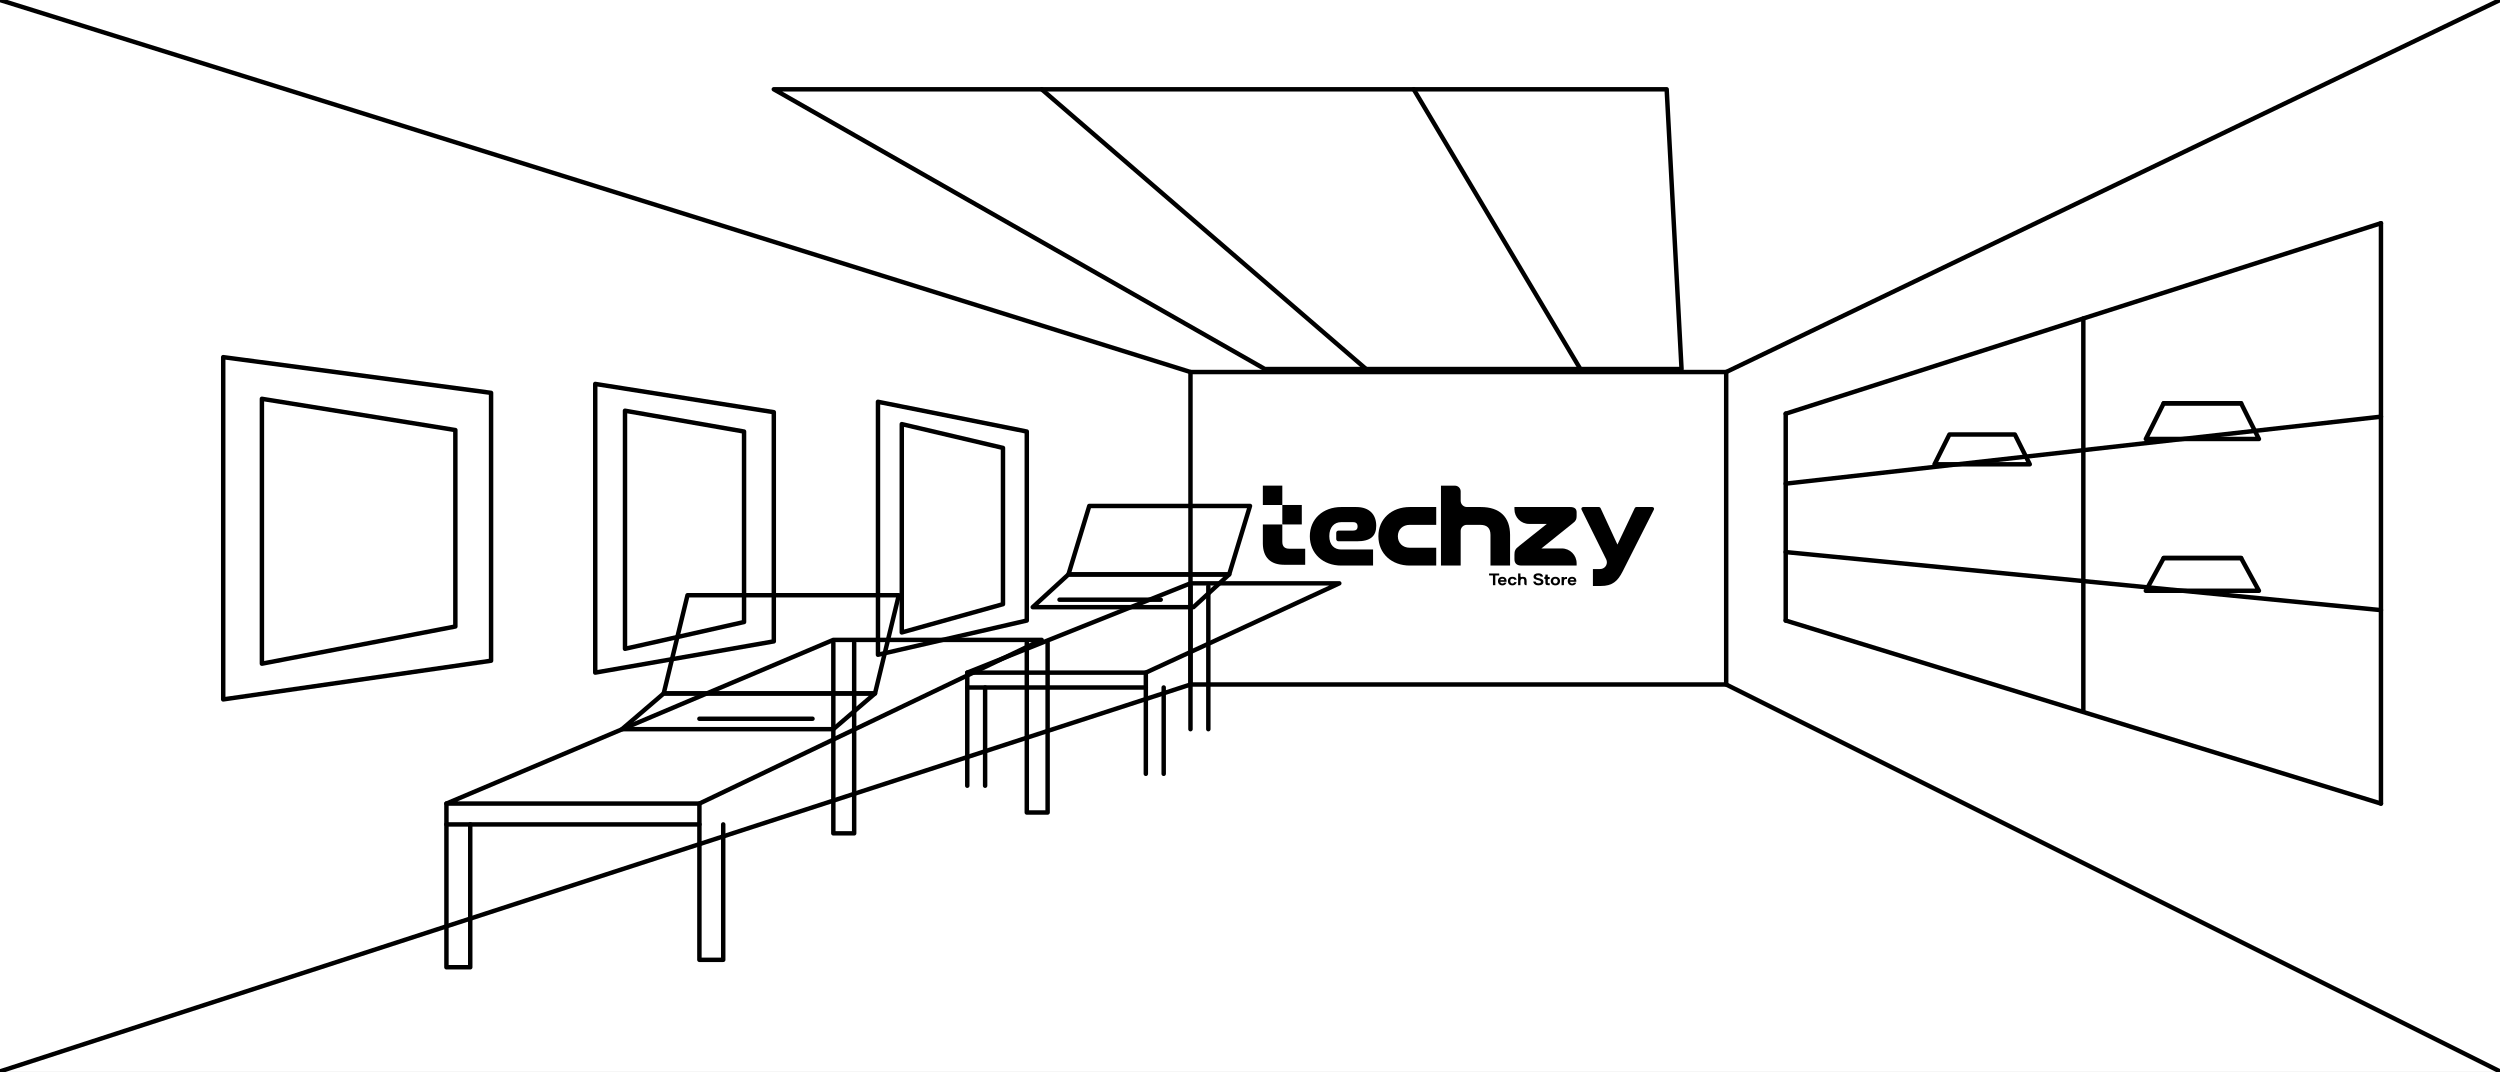
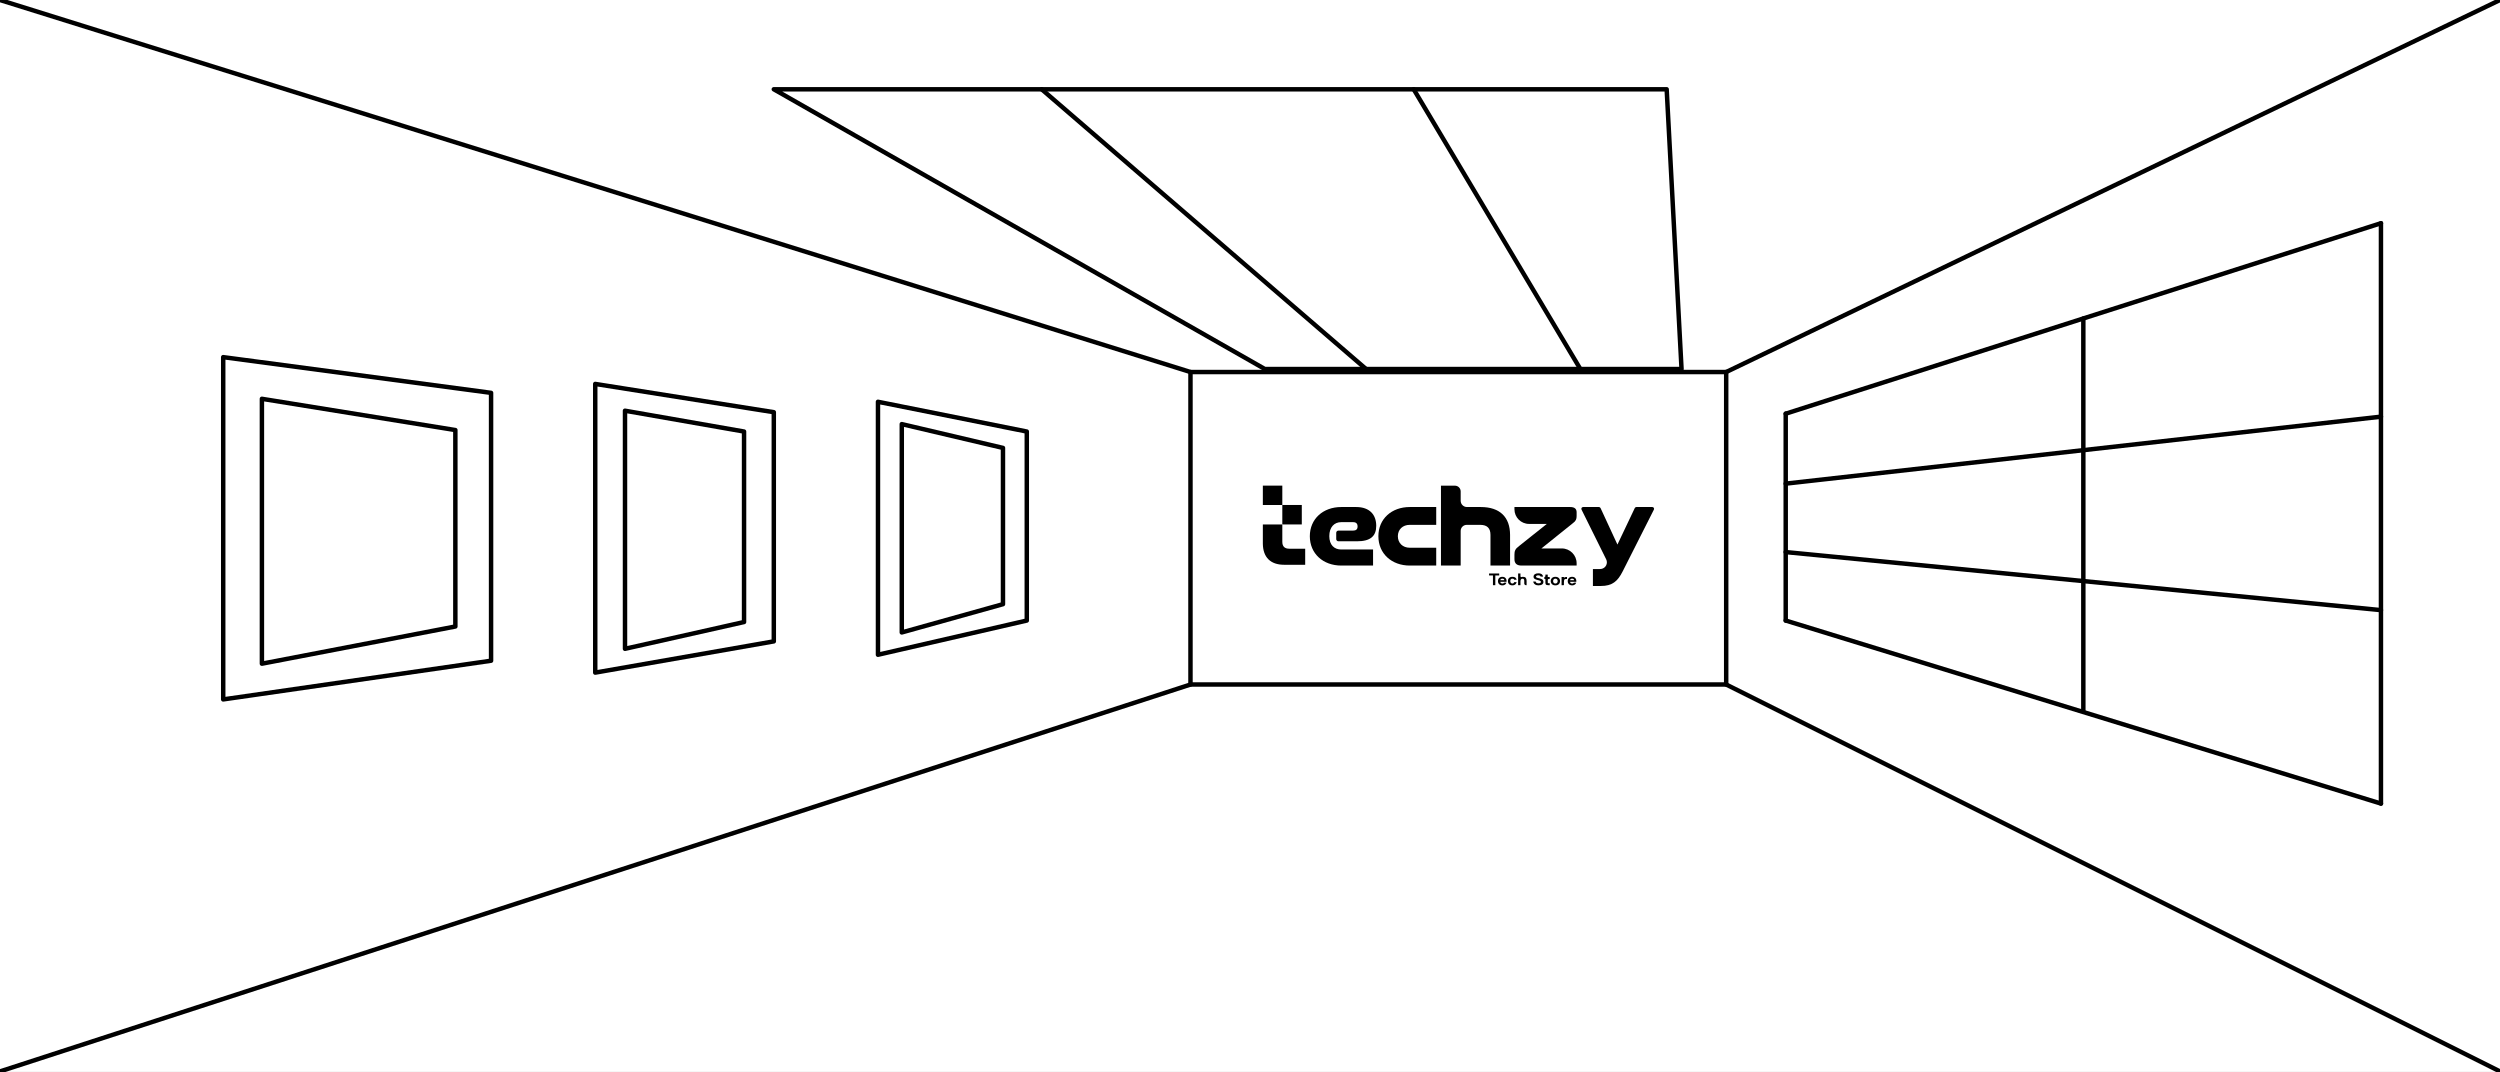
<svg xmlns="http://www.w3.org/2000/svg" viewBox="0 0 1680 720" role="img" aria-label="Line drawing of the Techzy tech store interior with laptops on display tables and shelves">
  <rect width="1680" height="720" fill="#FFFFFF" />
  <g fill="none" stroke="#000000" stroke-width="3" stroke-linecap="round" stroke-linejoin="round">
    <path d="M0 0 L800 250 M1680 0 L1160 250 M0 720 L800 460 M1680 720 L1160 460" />
    <rect x="800" y="250" width="360" height="210" />
    <path d="M520 60 L1120 60 L1130 248 L850 248 Z" />
    <path d="M700 60 L918 248 M950 60 L1062 248" />
    <path d="M150 240 L330 264 L330 444 L150 470 Z" />
    <path d="M176 268 L306 289 L306 421 L176 446 Z" />
    <path d="M400 258 L520 277 L520 431 L400 452 Z" />
    <path d="M420 276 L500 290 L500 418 L420 436 Z" />
    <path d="M590 270 L690 290 L690 417 L590 440 Z" />
    <path d="M606 285 L674 301 L674 406 L606 425 Z" />
    <path d="M1600 150 L1200 278 M1600 280 L1200 325 M1600 410 L1200 371 M1600 540 L1200 417" />
    <path d="M1600 150 L1600 540 M1400 214 L1400 478 M1200 278 L1200 417" />
-     <path d="M1442 295 l12 -24 h52 l12 24 z" />
-     <path d="M1454 271 h52" />
-     <path d="M1300 312 l10 -20 h44 l10 20 z" />
-     <path d="M1442 397 l12 -22 h52 l12 22 z" />
-     <path d="M1454 375 h52" />
-     <path d="M300 540 L470 540 L700 430 L560 430 Z" />
-     <path d="M300 540 L300 554 L470 554 L470 540" />
-     <path d="M300 554 L300 650 M316 554 L316 650 M300 650 H316" />
-     <path d="M470 554 L470 645 M486 554 L486 645 M470 645 H486" />
-     <path d="M560 432 L560 560 M574 432 L574 560 M560 560 H574" />
-     <path d="M690 432 L690 546 M704 432 L704 546 M690 546 H704" />
-     <path d="M418 490 L560 490 L588 466 L446 466 Z" />
-     <path d="M446 466 L462 400 L604 400 L588 466 Z" />
-     <path d="M470 483 L546 483" />
-     <path d="M650 452 L770 452 L900 392 L800 392 Z" />
-     <path d="M650 452 L650 462 L770 462 L770 452" />
-     <path d="M650 462 L650 528 M662 462 L662 528" />
-     <path d="M770 462 L770 520 M782 462 L782 520" />
-     <path d="M800 394 L800 490 M812 394 L812 490" />
-     <path d="M694 408 L802 408 L826 386 L718 386 Z" />
-     <path d="M718 386 L732 340 L840 340 L826 386 Z" />
-     <path d="M712 403 L780 403" />
  </g>
  <svg x="822" y="300" width="316" height="120" viewBox="0 0 1363.15 518.81">
    <g fill="#000000">
      <path d="M306.7,260.58c0-25.91,14.32-40.56,34.43-40.56h34.76c8.87,0,12.96,4.43,12.96,12.61s-4.44,11.93-13.3,11.93h-42.36c-3.52,0-6.38,2.85-6.38,6.38v18.27c0,3.52,2.85,6.38,6.38,6.38h54.29c39.2,0,55.56-15.34,55.56-45,0-32.04-19.09-54.53-58.28-54.53h-43.29c-52.83,0-91.35,34.42-91.35,84.87s38.52,85.21,91.35,85.21h92.37v-46.69s-92.71,0-92.71,0c-20.11,0-34.43-13.3-34.43-38.86Z" />
      <path d="M540.29,227.86h77.04v-51.81h-76.7c-52.83,0-91.34,34.42-91.34,84.87s38.51,85.21,91.34,85.21h76.7v-51.81h-77.04c-20.11,0-34.42-13.63-34.42-33.4s14.31-33.06,34.42-33.06Z" />
      <path d="M746.66,176.05h-40.11c-10.04,0-18.17-8.14-18.17-18.17v-27.19c0-9.21-7.47-16.68-16.68-16.68h-40.59v232.13h57.27v-100.75c0-9.67,7.84-17.52,17.52-17.52h39.4c19.77,0,29.65,9.54,29.65,28.97v89.3h56.93v-88.96c0-51.47-29.32-81.12-85.22-81.12Z" />
      <path d="M1025.25,202.29v-10.9c0-10.23-6.14-15.34-18.75-15.34h-161.9v6.6c0,23.46,19.02,42.48,42.48,42.48h51.59s-80.44,64.08-80.44,64.08c-11.59,8.52-13.63,14.66-13.63,25.56v12.62c0,12.61,6.81,18.74,20.79,18.74h159.86v-6.6c0-23.83-19.32-43.16-43.16-43.16h-59.1s91.69-73.63,91.69-73.63c8.52-6.13,10.57-11.92,10.57-20.45Z" />
      <path d="M1194.2,179.03l-50.4,106.09-49.04-106.04c-.85-1.85-2.7-3.03-4.74-3.03h-45.86c-3.87,0-6.39,4.07-4.67,7.53l71.66,144.5c5.79,11.68-1.33,25.67-14.19,27.79-1.95.32-4.06.49-6.32.49h-18.06v49.08h23.18c32.72,0,48.74-13.29,63.39-42.61l90.59-179.21c1.75-3.47-.77-7.57-4.66-7.57h-46.17c-2.01,0-3.85,1.16-4.71,2.98Z" />
      <rect x="113.61" y="113.88" width="56.58" height="56.3" />
      <rect x="170.19" y="170.09" width="56.58" height="56.58" />
      <path d="M236.65,297.14v46.7h-61.01c-40.28,0-61.38-22.15-62.01-60.59-.02-.59-.02-1.19-.02-1.79v-54.79h56.58v50.36c0,13.29,6.47,20.11,20.11,20.11h46.35Z" />
      <path d="M770.84,369.16h29.48v5.71h-11.3v28.26h-6.87v-28.26h-11.3v-5.71Z" />
      <path d="M800.11,382.26c2.25-2.29,5.35-3.43,9.3-3.43s6.89,1.14,9.06,3.41,3.25,5.29,3.25,9.06c0,.63-.04,1.29-.11,1.95h-18.23c.14,1.55.78,2.78,1.93,3.7,1.14.92,2.54,1.37,4.2,1.37.77,0,1.47-.09,2.09-.26.62-.18,1.09-.38,1.43-.61.33-.23.62-.47.84-.71.23-.25.38-.46.45-.63l.11-.26h6.81c-.04.21-.11.49-.24.85-.12.35-.46.98-1,1.88-.55.9-1.21,1.69-1.98,2.38s-1.92,1.31-3.43,1.88c-1.51.56-3.22.85-5.12.85-3.8,0-6.88-1.12-9.22-3.35-2.34-2.24-3.51-5.24-3.51-9.01s1.13-6.71,3.38-9.03ZM815.11,388.71v-.16c0-1.34-.53-2.4-1.58-3.2-1.06-.79-2.41-1.19-4.07-1.19s-3.07.42-4.15,1.27c-1.08.84-1.72,1.94-1.93,3.27h11.73Z" />
      <path d="M829.11,382.16c2.29-2.22,5.48-3.33,9.56-3.33,2.15,0,4.04.29,5.68.87s2.84,1.29,3.62,2.11c.77.83,1.41,1.66,1.9,2.51.49.84.77,1.55.84,2.11l.16.9h-6.92c-.04-.07-.07-.18-.11-.34-.04-.16-.18-.41-.45-.77-.26-.35-.56-.67-.9-.95-.34-.28-.85-.54-1.53-.77-.69-.23-1.45-.34-2.3-.34-2.01,0-3.53.6-4.57,1.8-1.04,1.2-1.56,2.89-1.56,5.07s.53,3.99,1.58,5.31,2.57,1.98,4.54,1.98c1.34,0,2.45-.34,3.33-1.03.88-.69,1.43-1.38,1.64-2.09l.32-1h6.87c-.04.25-.09.58-.16,1-.07.42-.36,1.18-.87,2.27-.51,1.09-1.15,2.05-1.93,2.88-.78.83-1.97,1.58-3.59,2.27-1.62.69-3.49,1.03-5.6,1.03-4.12,0-7.33-1.13-9.61-3.38-2.29-2.25-3.43-5.34-3.43-9.24,0-3.66,1.16-6.62,3.49-8.88Z" />
      <path d="M855.26,369.16h6.81v7.97c0,1.82,1.84,2.97,3.52,2.3.99-.39,2.11-.59,3.34-.61h.42c3.87,0,6.6,1.01,8.19,3.04,1.58,2.03,2.38,4.96,2.38,8.8v12.47h-1.85c-2.74,0-4.96-2.22-4.96-4.96v-7.5c0-4.26-1.58-6.41-4.75-6.45h-.16c-2.11,0-3.66.7-4.65,2.09-.99,1.39-1.48,3.37-1.48,5.94v10.88h-6.81v-33.97Z" />
      <path d="M906.39,392.51c0,.14.02.33.05.58.03.25.18.67.45,1.27.26.6.64,1.13,1.14,1.58.49.46,1.29.88,2.38,1.27,1.09.39,2.38.58,3.86.58,2.43,0,4.24-.38,5.44-1.14,1.2-.76,1.8-1.73,1.8-2.93,0-.99-.39-1.82-1.16-2.51s-1.8-1.24-3.06-1.66-2.66-.82-4.17-1.19c-1.51-.37-3.03-.78-4.54-1.24-1.51-.46-2.91-1-4.17-1.64s-2.3-1.52-3.09-2.67c-.79-1.14-1.21-2.47-1.24-3.99v-.16c0-3.13,1.24-5.59,3.72-7.37,2.48-1.78,5.85-2.67,10.12-2.67,2.54,0,4.75.33,6.63.98,1.88.65,3.27,1.45,4.15,2.4.88.95,1.58,1.89,2.09,2.83.51.93.8,1.73.87,2.4l.11.95h-7.29c0-.11-.03-.24-.08-.4s-.21-.45-.48-.87c-.26-.42-.61-.8-1.03-1.14-.42-.33-1.07-.63-1.93-.9-.86-.26-1.86-.4-2.98-.4-2.15,0-3.81.37-4.99,1.11-1.18.74-1.77,1.66-1.77,2.75v.21c.07.81.51,1.5,1.32,2.06.81.56,1.86,1.01,3.14,1.35,1.29.34,2.68.66,4.2.98,1.51.32,3.03.72,4.54,1.21,1.51.49,2.9,1.1,4.15,1.82,1.25.72,2.26,1.73,3.04,3.04.77,1.3,1.16,2.85,1.16,4.65,0,3.17-1.27,5.63-3.8,7.37-2.54,1.74-6.09,2.62-10.67,2.62-1.94,0-3.71-.2-5.31-.61s-2.91-.93-3.94-1.58c-1.02-.65-1.92-1.37-2.69-2.17-.77-.79-1.36-1.59-1.74-2.4-.39-.81-.71-1.54-.95-2.19-.25-.65-.39-1.19-.42-1.61l-.11-.58h7.29Z" />
      <path d="M931.49,379.36h0c1.69,0,3.06-1.37,3.06-3.06v-3.91h6.81v6.97h5.71v5.71h-2.59c-1.69,0-3.06,1.37-3.06,3.06v7.5c0,.67.12,1.14.37,1.4.25.26.69.4,1.32.4h3.96v5.71h-3.96c-3.28,0-5.52-.49-6.74-1.48-1.21-.99-1.82-2.99-1.82-6.02v-10.57h-3.06v-5.71Z" />
      <path d="M953.67,382.37c2.39-2.36,5.69-3.54,9.88-3.54s7.49,1.18,9.9,3.54c2.41,2.36,3.62,5.32,3.62,8.88s-1.2,6.55-3.59,8.88c-2.43,2.36-5.74,3.54-9.93,3.54s-7.49-1.19-9.91-3.57c-2.41-2.38-3.62-5.33-3.62-8.85s1.21-6.51,3.64-8.88ZM956.95,391.24c0,2.04.56,3.73,1.69,5.07,1.13,1.34,2.76,2.01,4.91,2.01s3.74-.68,4.89-2.03c1.14-1.36,1.72-3.04,1.72-5.04,0-2.11-.56-3.82-1.69-5.12s-2.76-1.96-4.91-1.96-3.79.65-4.91,1.96c-1.13,1.3-1.69,3.01-1.69,5.12Z" />
      <path d="M981.51,379.36h6.66v.62c0,.9,1.04,1.43,1.75.87,1.24-.99,2.79-1.49,4.64-1.49h2.8v5.71h-2.64c-2.78,0-4.54.68-5.28,2.03s-1.11,4.29-1.11,8.79v6.15c0,.6-.49,1.09-1.09,1.09h-5.72v-23.77Z" />
      <path d="M1002.8,382.26c2.25-2.29,5.35-3.43,9.3-3.43s6.89,1.14,9.06,3.41,3.25,5.29,3.25,9.06c0,.63-.04,1.29-.11,1.95h-18.23c.14,1.55.78,2.78,1.93,3.7,1.14.92,2.54,1.37,4.2,1.37.77,0,1.47-.09,2.09-.26.62-.18,1.09-.38,1.43-.61.33-.23.62-.47.84-.71.23-.25.38-.46.45-.63l.11-.26h6.81c-.04.21-.11.49-.24.85-.12.35-.46.98-1,1.88-.55.9-1.21,1.69-1.98,2.38s-1.92,1.31-3.43,1.88c-1.51.56-3.22.85-5.12.85-3.8,0-6.88-1.12-9.22-3.35-2.34-2.24-3.51-5.24-3.51-9.01s1.13-6.71,3.38-9.03ZM1017.8,388.71v-.16c0-1.34-.53-2.4-1.58-3.2-1.06-.79-2.41-1.19-4.07-1.19s-3.07.42-4.15,1.27c-1.08.84-1.72,1.94-1.93,3.27h11.73Z" />
    </g>
  </svg>
</svg>
